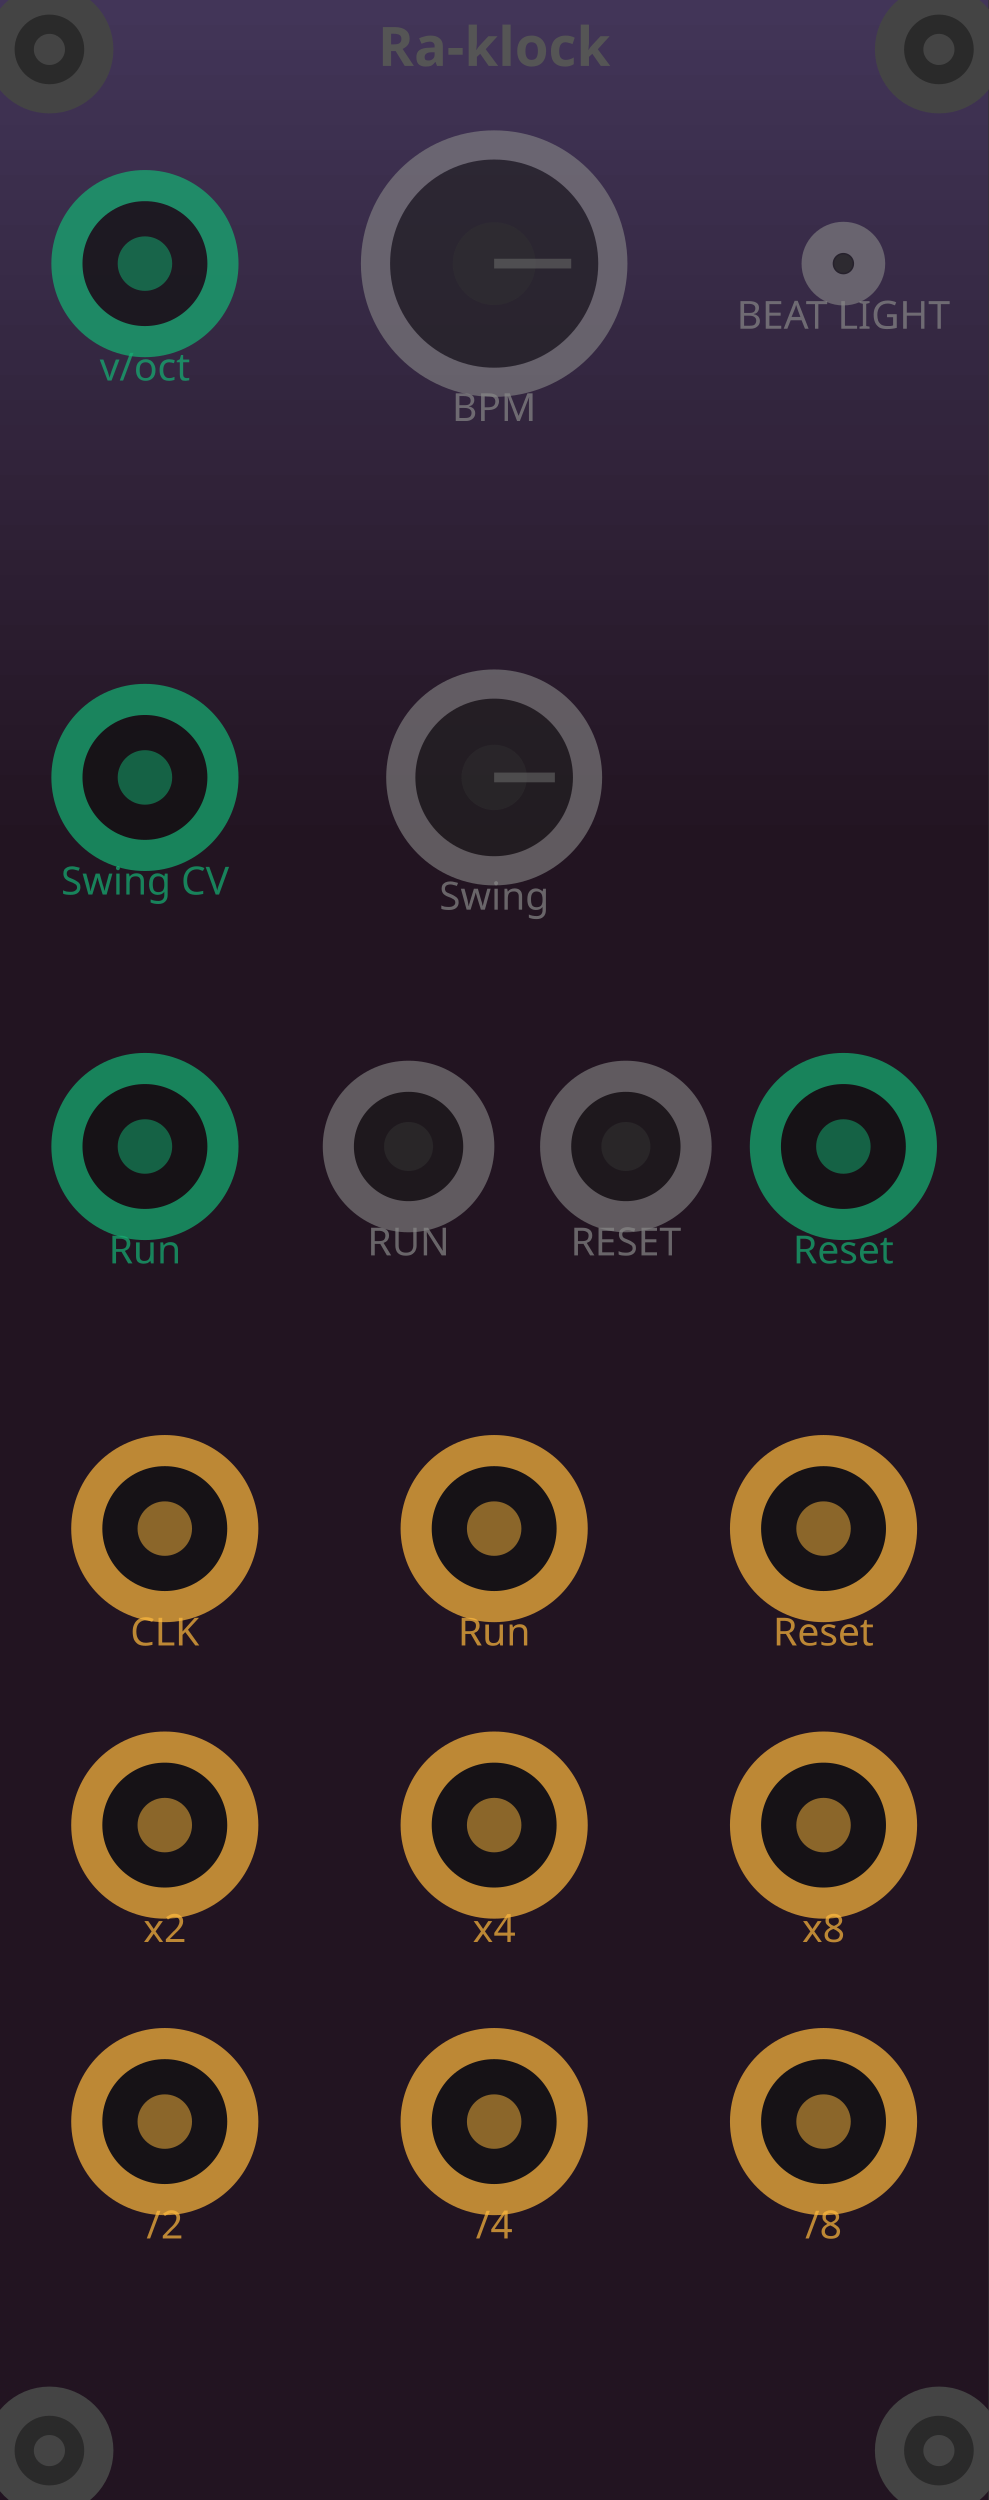
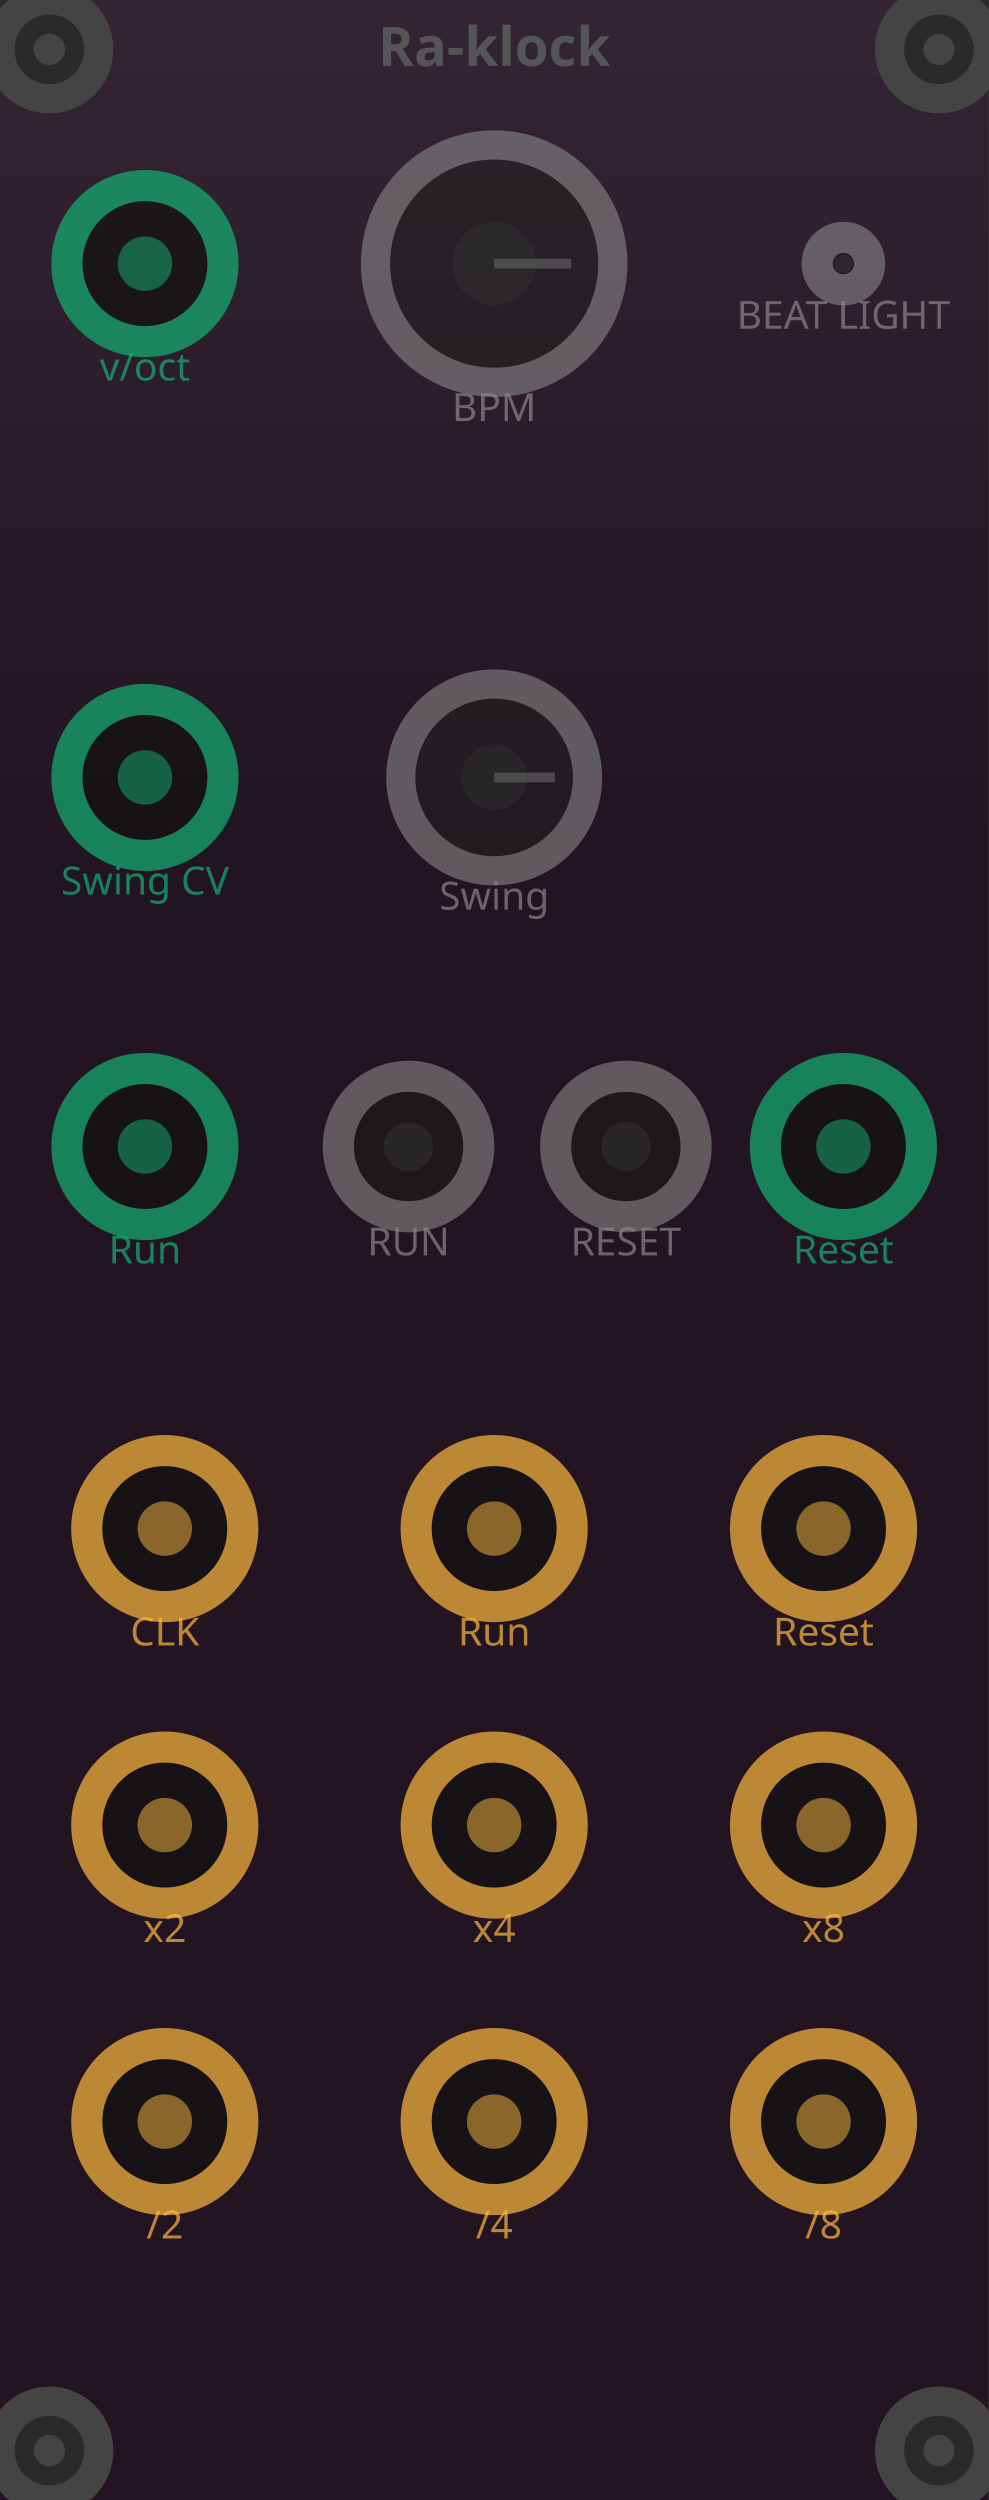
<svg xmlns="http://www.w3.org/2000/svg" viewBox="0 0 50.80 128.5" width="50.80mm" height="128.5mm">
  <rect x="0.3" y="0.3" width="50.20" height="127.9" fill="none" stroke="#333" stroke-width="1.5" />
-   <rect x="0" y="0.000" width="50.80" height="1.295" fill="#423558" />
-   <rect x="0" y="1.285" width="50.80" height="1.295" fill="#413456" />
-   <rect x="0" y="2.570" width="50.80" height="1.295" fill="#403355" />
-   <rect x="0" y="3.855" width="50.80" height="1.295" fill="#3f3253" />
-   <rect x="0" y="5.140" width="50.80" height="1.295" fill="#3e3151" />
-   <rect x="0" y="6.425" width="50.80" height="1.295" fill="#3d3050" />
-   <rect x="0" y="7.710" width="50.80" height="1.295" fill="#3c2f4e" />
-   <rect x="0" y="8.995" width="50.80" height="1.295" fill="#3b2e4c" />
-   <rect x="0" y="10.280" width="50.80" height="1.295" fill="#3a2d4b" />
-   <rect x="0" y="11.565" width="50.80" height="1.295" fill="#392c49" />
-   <rect x="0" y="12.850" width="50.80" height="1.295" fill="#382b47" />
-   <rect x="0" y="14.135" width="50.80" height="1.295" fill="#372a46" />
-   <rect x="0" y="15.420" width="50.80" height="1.295" fill="#362944" />
-   <rect x="0" y="16.705" width="50.80" height="1.295" fill="#352842" />
-   <rect x="0" y="17.990" width="50.80" height="1.295" fill="#342741" />
-   <rect x="0" y="19.275" width="50.80" height="1.295" fill="#33263f" />
-   <rect x="0" y="20.560" width="50.80" height="1.295" fill="#32253d" />
-   <rect x="0" y="21.845" width="50.80" height="1.295" fill="#32243c" />
-   <rect x="0" y="23.130" width="50.80" height="1.295" fill="#31233a" />
-   <rect x="0" y="24.415" width="50.80" height="1.295" fill="#302238" />
-   <rect x="0" y="25.700" width="50.80" height="1.295" fill="#2f2137" />
-   <rect x="0" y="26.985" width="50.80" height="1.295" fill="#2e2035" />
-   <rect x="0" y="28.270" width="50.80" height="1.295" fill="#2d1f33" />
-   <rect x="0" y="29.555" width="50.80" height="1.295" fill="#2c1e32" />
-   <rect x="0" y="30.840" width="50.80" height="1.295" fill="#2b1d30" />
-   <rect x="0" y="32.125" width="50.80" height="1.295" fill="#2a1c2e" />
-   <rect x="0" y="33.410" width="50.80" height="1.295" fill="#291b2d" />
-   <rect x="0" y="34.695" width="50.80" height="1.295" fill="#281a2b" />
-   <rect x="0" y="35.980" width="50.80" height="1.295" fill="#271929" />
-   <rect x="0" y="37.265" width="50.80" height="1.295" fill="#261828" />
-   <rect x="0" y="38.550" width="50.80" height="1.295" fill="#251726" />
-   <rect x="0" y="39.835" width="50.80" height="1.295" fill="#241624" />
-   <rect x="0" y="41.120" width="50.80" height="1.295" fill="#231523" />
+   <rect x="0" y="0.000" width="50.80" height="1.295" fill="#332532" />
+   <rect x="0" y="1.285" width="50.80" height="1.295" fill="#322431" />
+   <rect x="0" y="2.570" width="50.80" height="1.295" fill="#322431" />
+   <rect x="0" y="3.855" width="50.80" height="1.295" fill="#312330" />
+   <rect x="0" y="5.140" width="50.80" height="1.295" fill="#312330" />
+   <rect x="0" y="6.425" width="50.80" height="1.295" fill="#30222f" />
+   <rect x="0" y="7.710" width="50.80" height="1.295" fill="#30222f" />
+   <rect x="0" y="8.995" width="50.80" height="1.295" fill="#2f212e" />
+   <rect x="0" y="10.280" width="50.80" height="1.295" fill="#2f212e" />
+   <rect x="0" y="11.565" width="50.80" height="1.295" fill="#2e202d" />
+   <rect x="0" y="12.850" width="50.80" height="1.295" fill="#2e202d" />
+   <rect x="0" y="14.135" width="50.80" height="1.295" fill="#2d1f2c" />
+   <rect x="0" y="15.420" width="50.80" height="1.295" fill="#2d1f2c" />
+   <rect x="0" y="16.705" width="50.80" height="1.295" fill="#2c1e2b" />
+   <rect x="0" y="17.990" width="50.80" height="1.295" fill="#2c1e2b" />
+   <rect x="0" y="19.275" width="50.80" height="1.295" fill="#2b1d2a" />
+   <rect x="0" y="20.560" width="50.80" height="1.295" fill="#2b1d2a" />
+   <rect x="0" y="21.845" width="50.80" height="1.295" fill="#2a1c29" />
+   <rect x="0" y="23.130" width="50.80" height="1.295" fill="#2a1c29" />
+   <rect x="0" y="24.415" width="50.80" height="1.295" fill="#291b28" />
+   <rect x="0" y="25.700" width="50.80" height="1.295" fill="#291b28" />
+   <rect x="0" y="26.985" width="50.80" height="1.295" fill="#281a27" />
+   <rect x="0" y="28.270" width="50.80" height="1.295" fill="#281a27" />
+   <rect x="0" y="29.555" width="50.80" height="1.295" fill="#271926" />
+   <rect x="0" y="30.840" width="50.80" height="1.295" fill="#271926" />
+   <rect x="0" y="32.125" width="50.80" height="1.295" fill="#261825" />
+   <rect x="0" y="33.410" width="50.80" height="1.295" fill="#261825" />
+   <rect x="0" y="34.695" width="50.80" height="1.295" fill="#251724" />
+   <rect x="0" y="35.980" width="50.80" height="1.295" fill="#251724" />
+   <rect x="0" y="37.265" width="50.80" height="1.295" fill="#241623" />
+   <rect x="0" y="38.550" width="50.80" height="1.295" fill="#241623" />
+   <rect x="0" y="39.835" width="50.80" height="1.295" fill="#231522" />
+   <rect x="0" y="41.120" width="50.80" height="1.295" fill="#231522" />
  <rect x="0" y="42.405" width="50.80" height="1.295" fill="#221421" />
  <rect x="0" y="43.690" width="50.80" height="1.295" fill="#221421" />
  <rect x="0" y="44.975" width="50.80" height="1.295" fill="#221421" />
  <rect x="0" y="46.260" width="50.80" height="1.295" fill="#221421" />
  <rect x="0" y="47.545" width="50.80" height="1.295" fill="#221421" />
  <rect x="0" y="48.830" width="50.80" height="1.295" fill="#221421" />
  <rect x="0" y="50.115" width="50.80" height="1.295" fill="#221421" />
  <rect x="0" y="51.400" width="50.80" height="1.295" fill="#221421" />
  <rect x="0" y="52.685" width="50.80" height="1.295" fill="#221421" />
  <rect x="0" y="53.970" width="50.80" height="1.295" fill="#221421" />
  <rect x="0" y="55.255" width="50.80" height="1.295" fill="#221421" />
  <rect x="0" y="56.540" width="50.80" height="1.295" fill="#221421" />
  <rect x="0" y="57.825" width="50.80" height="1.295" fill="#221421" />
  <rect x="0" y="59.110" width="50.80" height="1.295" fill="#221421" />
  <rect x="0" y="60.395" width="50.80" height="1.295" fill="#221421" />
  <rect x="0" y="61.680" width="50.80" height="1.295" fill="#221421" />
  <rect x="0" y="62.965" width="50.80" height="1.295" fill="#221421" />
  <rect x="0" y="64.250" width="50.80" height="1.295" fill="#221421" />
  <rect x="0" y="65.535" width="50.80" height="1.295" fill="#221421" />
  <rect x="0" y="66.820" width="50.80" height="1.295" fill="#221421" />
  <rect x="0" y="68.105" width="50.80" height="1.295" fill="#221421" />
  <rect x="0" y="69.390" width="50.80" height="1.295" fill="#221421" />
  <rect x="0" y="70.675" width="50.80" height="1.295" fill="#221421" />
  <rect x="0" y="71.960" width="50.80" height="1.295" fill="#221421" />
  <rect x="0" y="73.245" width="50.80" height="1.295" fill="#221421" />
  <rect x="0" y="74.530" width="50.80" height="1.295" fill="#221421" />
  <rect x="0" y="75.815" width="50.80" height="1.295" fill="#221421" />
  <rect x="0" y="77.100" width="50.80" height="1.295" fill="#221421" />
  <rect x="0" y="78.385" width="50.80" height="1.295" fill="#221421" />
  <rect x="0" y="79.670" width="50.80" height="1.295" fill="#221421" />
  <rect x="0" y="80.955" width="50.80" height="1.295" fill="#221421" />
  <rect x="0" y="82.240" width="50.80" height="1.295" fill="#221421" />
  <rect x="0" y="83.525" width="50.80" height="1.295" fill="#221421" />
  <rect x="0" y="84.810" width="50.80" height="1.295" fill="#221421" />
  <rect x="0" y="86.095" width="50.80" height="1.295" fill="#221421" />
  <rect x="0" y="87.380" width="50.80" height="1.295" fill="#221421" />
  <rect x="0" y="88.665" width="50.80" height="1.295" fill="#221421" />
  <rect x="0" y="89.950" width="50.80" height="1.295" fill="#221421" />
  <rect x="0" y="91.235" width="50.80" height="1.295" fill="#221421" />
  <rect x="0" y="92.520" width="50.80" height="1.295" fill="#221421" />
  <rect x="0" y="93.805" width="50.80" height="1.295" fill="#221421" />
  <rect x="0" y="95.090" width="50.80" height="1.295" fill="#221421" />
  <rect x="0" y="96.375" width="50.80" height="1.295" fill="#221421" />
  <rect x="0" y="97.660" width="50.80" height="1.295" fill="#221421" />
  <rect x="0" y="98.945" width="50.80" height="1.295" fill="#221421" />
  <rect x="0" y="100.230" width="50.80" height="1.295" fill="#221421" />
  <rect x="0" y="101.515" width="50.80" height="1.295" fill="#221421" />
  <rect x="0" y="102.800" width="50.80" height="1.295" fill="#221421" />
  <rect x="0" y="104.085" width="50.80" height="1.295" fill="#221421" />
  <rect x="0" y="105.370" width="50.80" height="1.295" fill="#221421" />
  <rect x="0" y="106.655" width="50.80" height="1.295" fill="#221421" />
  <rect x="0" y="107.940" width="50.80" height="1.295" fill="#221421" />
  <rect x="0" y="109.225" width="50.80" height="1.295" fill="#221421" />
  <rect x="0" y="110.510" width="50.80" height="1.295" fill="#221421" />
  <rect x="0" y="111.795" width="50.80" height="1.295" fill="#221421" />
  <rect x="0" y="113.080" width="50.80" height="1.295" fill="#221421" />
  <rect x="0" y="114.365" width="50.80" height="1.295" fill="#221421" />
  <rect x="0" y="115.650" width="50.80" height="1.295" fill="#221421" />
  <rect x="0" y="116.935" width="50.80" height="1.295" fill="#221421" />
  <rect x="0" y="118.220" width="50.80" height="1.295" fill="#221421" />
  <rect x="0" y="119.505" width="50.80" height="1.295" fill="#221421" />
  <rect x="0" y="120.790" width="50.80" height="1.295" fill="#221421" />
  <rect x="0" y="122.075" width="50.80" height="1.295" fill="#221421" />
  <rect x="0" y="123.360" width="50.80" height="1.295" fill="#221421" />
  <rect x="0" y="124.645" width="50.80" height="1.295" fill="#221421" />
  <rect x="0" y="125.930" width="50.80" height="1.295" fill="#221421" />
  <rect x="0" y="127.215" width="50.80" height="1.295" fill="#221421" />
  <circle cx="2.54" cy="2.54" r="2.54" fill="#2a2a2a" stroke="#444" stroke-width="1.5" />
  <circle cx="2.54" cy="2.54" r="0.8" fill="#444" />
  <circle cx="2.54" cy="125.96" r="2.54" fill="#2a2a2a" stroke="#444" stroke-width="1.5" />
  <circle cx="2.54" cy="125.96" r="0.8" fill="#444" />
  <circle cx="48.26" cy="2.54" r="2.54" fill="#2a2a2a" stroke="#444" stroke-width="1.5" />
  <circle cx="48.26" cy="2.54" r="0.8" fill="#444" />
  <circle cx="48.26" cy="125.96" r="2.54" fill="#2a2a2a" stroke="#444" stroke-width="1.5" />
  <circle cx="48.26" cy="125.96" r="0.8" fill="#444" />
  <text x="25.40" y="3.39" fill="#555" font-family="sans-serif" font-size="2.8" text-anchor="middle" font-weight="bold">Ra-klock</text>
  <circle cx="7.45" cy="13.55" r="4.01" fill="#111" stroke="#14B274" stroke-width="1.6" opacity="0.7" />
  <circle cx="7.45" cy="13.55" r="1.40" fill="#14B274" opacity="0.5" />
  <text x="7.45" y="19.56" fill="#14B274" font-family="sans-serif" font-size="2.0" text-anchor="middle" opacity="0.7">v/oct</text>
  <circle cx="25.40" cy="13.55" r="6.10" fill="#222" stroke="#888" stroke-width="1.5" opacity="0.6" />
  <circle cx="25.40" cy="13.55" r="2.13" fill="#333" opacity="0.4" />
  <line x1="25.40" y1="13.55" x2="29.36" y2="13.55" stroke="#666" stroke-width="0.5" opacity="0.6" />
  <text x="25.40" y="21.64" fill="#888" font-family="sans-serif" font-size="2.0" text-anchor="middle" opacity="0.7">BPM</text>
  <circle cx="43.35" cy="13.55" r="1.35" fill="#1a1a1a" stroke="#888" stroke-width="1.6" opacity="0.6" />
  <circle cx="43.35" cy="13.55" r="0.47" fill="#333" opacity="0.5" />
  <text x="43.35" y="16.90" fill="#888" font-family="sans-serif" font-size="2.0" text-anchor="middle" opacity="0.7">BEAT LIGHT</text>
  <circle cx="7.45" cy="39.96" r="4.01" fill="#111" stroke="#14B274" stroke-width="1.6" opacity="0.7" />
  <circle cx="7.45" cy="39.96" r="1.40" fill="#14B274" opacity="0.5" />
  <text x="7.45" y="45.98" fill="#14B274" font-family="sans-serif" font-size="2.0" text-anchor="middle" opacity="0.7">Swing CV</text>
  <circle cx="25.40" cy="39.96" r="4.80" fill="#222" stroke="#888" stroke-width="1.5" opacity="0.6" />
  <circle cx="25.40" cy="39.96" r="1.68" fill="#333" opacity="0.4" />
  <line x1="25.40" y1="39.96" x2="28.52" y2="39.96" stroke="#666" stroke-width="0.5" opacity="0.6" />
  <text x="25.40" y="46.76" fill="#888" font-family="sans-serif" font-size="2.0" text-anchor="middle" opacity="0.7">Swing</text>
  <circle cx="7.45" cy="58.93" r="4.01" fill="#111" stroke="#14B274" stroke-width="1.6" opacity="0.7" />
  <circle cx="7.45" cy="58.93" r="1.40" fill="#14B274" opacity="0.5" />
  <text x="7.45" y="64.94" fill="#14B274" font-family="sans-serif" font-size="2.0" text-anchor="middle" opacity="0.7">Run</text>
  <circle cx="21.00" cy="58.93" r="3.61" fill="#1a1a1a" stroke="#888" stroke-width="1.6" opacity="0.6" />
  <circle cx="21.00" cy="58.93" r="1.26" fill="#333" opacity="0.5" />
  <text x="21.00" y="64.53" fill="#888" font-family="sans-serif" font-size="2.0" text-anchor="middle" opacity="0.7">RUN</text>
  <circle cx="32.17" cy="58.93" r="3.61" fill="#1a1a1a" stroke="#888" stroke-width="1.6" opacity="0.6" />
  <circle cx="32.17" cy="58.93" r="1.26" fill="#333" opacity="0.5" />
  <text x="32.17" y="64.53" fill="#888" font-family="sans-serif" font-size="2.0" text-anchor="middle" opacity="0.7">RESET</text>
  <circle cx="43.35" cy="58.93" r="4.01" fill="#111" stroke="#14B274" stroke-width="1.6" opacity="0.7" />
  <circle cx="43.35" cy="58.93" r="1.40" fill="#14B274" opacity="0.5" />
  <text x="43.35" y="64.94" fill="#14B274" font-family="sans-serif" font-size="2.0" text-anchor="middle" opacity="0.7">Reset</text>
  <circle cx="8.47" cy="78.57" r="4.01" fill="#111" stroke="#FFB93D" stroke-width="1.6" opacity="0.7" />
  <circle cx="8.47" cy="78.57" r="1.40" fill="#FFB93D" opacity="0.5" />
  <text x="8.47" y="84.58" fill="#FFB93D" font-family="sans-serif" font-size="2.0" text-anchor="middle" opacity="0.7">CLK</text>
  <circle cx="25.40" cy="78.57" r="4.01" fill="#111" stroke="#FFB93D" stroke-width="1.6" opacity="0.7" />
  <circle cx="25.40" cy="78.57" r="1.40" fill="#FFB93D" opacity="0.5" />
  <text x="25.40" y="84.58" fill="#FFB93D" font-family="sans-serif" font-size="2.0" text-anchor="middle" opacity="0.7">Run</text>
  <circle cx="42.33" cy="78.57" r="4.01" fill="#111" stroke="#FFB93D" stroke-width="1.6" opacity="0.7" />
  <circle cx="42.33" cy="78.57" r="1.40" fill="#FFB93D" opacity="0.5" />
  <text x="42.33" y="84.58" fill="#FFB93D" font-family="sans-serif" font-size="2.0" text-anchor="middle" opacity="0.7">Reset</text>
  <circle cx="8.47" cy="93.81" r="4.01" fill="#111" stroke="#FFB93D" stroke-width="1.6" opacity="0.7" />
  <circle cx="8.47" cy="93.81" r="1.40" fill="#FFB93D" opacity="0.5" />
  <text x="8.47" y="99.82" fill="#FFB93D" font-family="sans-serif" font-size="2.0" text-anchor="middle" opacity="0.7">x2</text>
  <circle cx="25.40" cy="93.81" r="4.01" fill="#111" stroke="#FFB93D" stroke-width="1.6" opacity="0.7" />
  <circle cx="25.40" cy="93.81" r="1.40" fill="#FFB93D" opacity="0.5" />
  <text x="25.40" y="99.82" fill="#FFB93D" font-family="sans-serif" font-size="2.0" text-anchor="middle" opacity="0.7">x4</text>
  <circle cx="42.33" cy="93.81" r="4.01" fill="#111" stroke="#FFB93D" stroke-width="1.6" opacity="0.7" />
  <circle cx="42.33" cy="93.81" r="1.40" fill="#FFB93D" opacity="0.5" />
  <text x="42.33" y="99.82" fill="#FFB93D" font-family="sans-serif" font-size="2.0" text-anchor="middle" opacity="0.7">x8</text>
  <circle cx="8.47" cy="109.05" r="4.01" fill="#111" stroke="#FFB93D" stroke-width="1.6" opacity="0.7" />
  <circle cx="8.47" cy="109.05" r="1.40" fill="#FFB93D" opacity="0.5" />
  <text x="8.47" y="115.06" fill="#FFB93D" font-family="sans-serif" font-size="2.0" text-anchor="middle" opacity="0.7">/2</text>
  <circle cx="25.40" cy="109.05" r="4.01" fill="#111" stroke="#FFB93D" stroke-width="1.6" opacity="0.7" />
  <circle cx="25.40" cy="109.05" r="1.40" fill="#FFB93D" opacity="0.5" />
  <text x="25.40" y="115.06" fill="#FFB93D" font-family="sans-serif" font-size="2.0" text-anchor="middle" opacity="0.7">/4</text>
  <circle cx="42.33" cy="109.05" r="4.01" fill="#111" stroke="#FFB93D" stroke-width="1.6" opacity="0.7" />
  <circle cx="42.33" cy="109.05" r="1.40" fill="#FFB93D" opacity="0.5" />
  <text x="42.33" y="115.06" fill="#FFB93D" font-family="sans-serif" font-size="2.0" text-anchor="middle" opacity="0.7">/8</text>
</svg>
